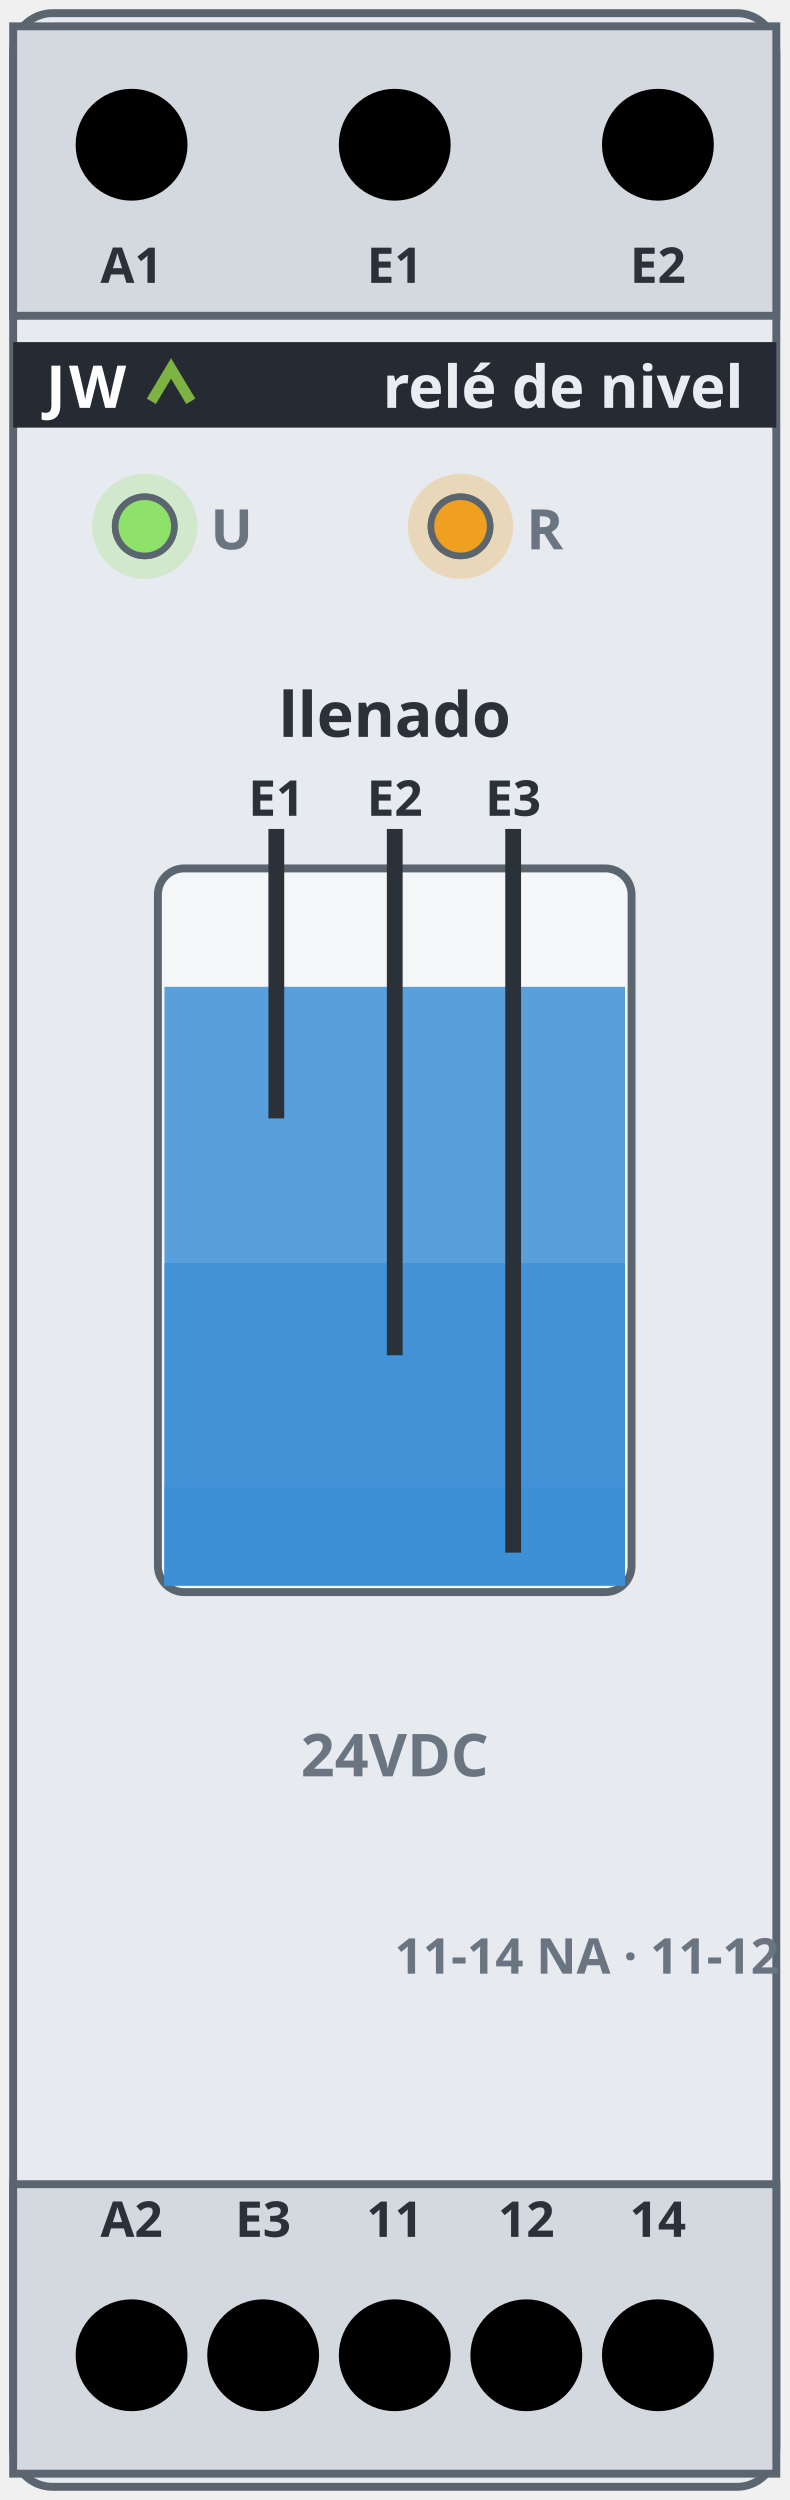
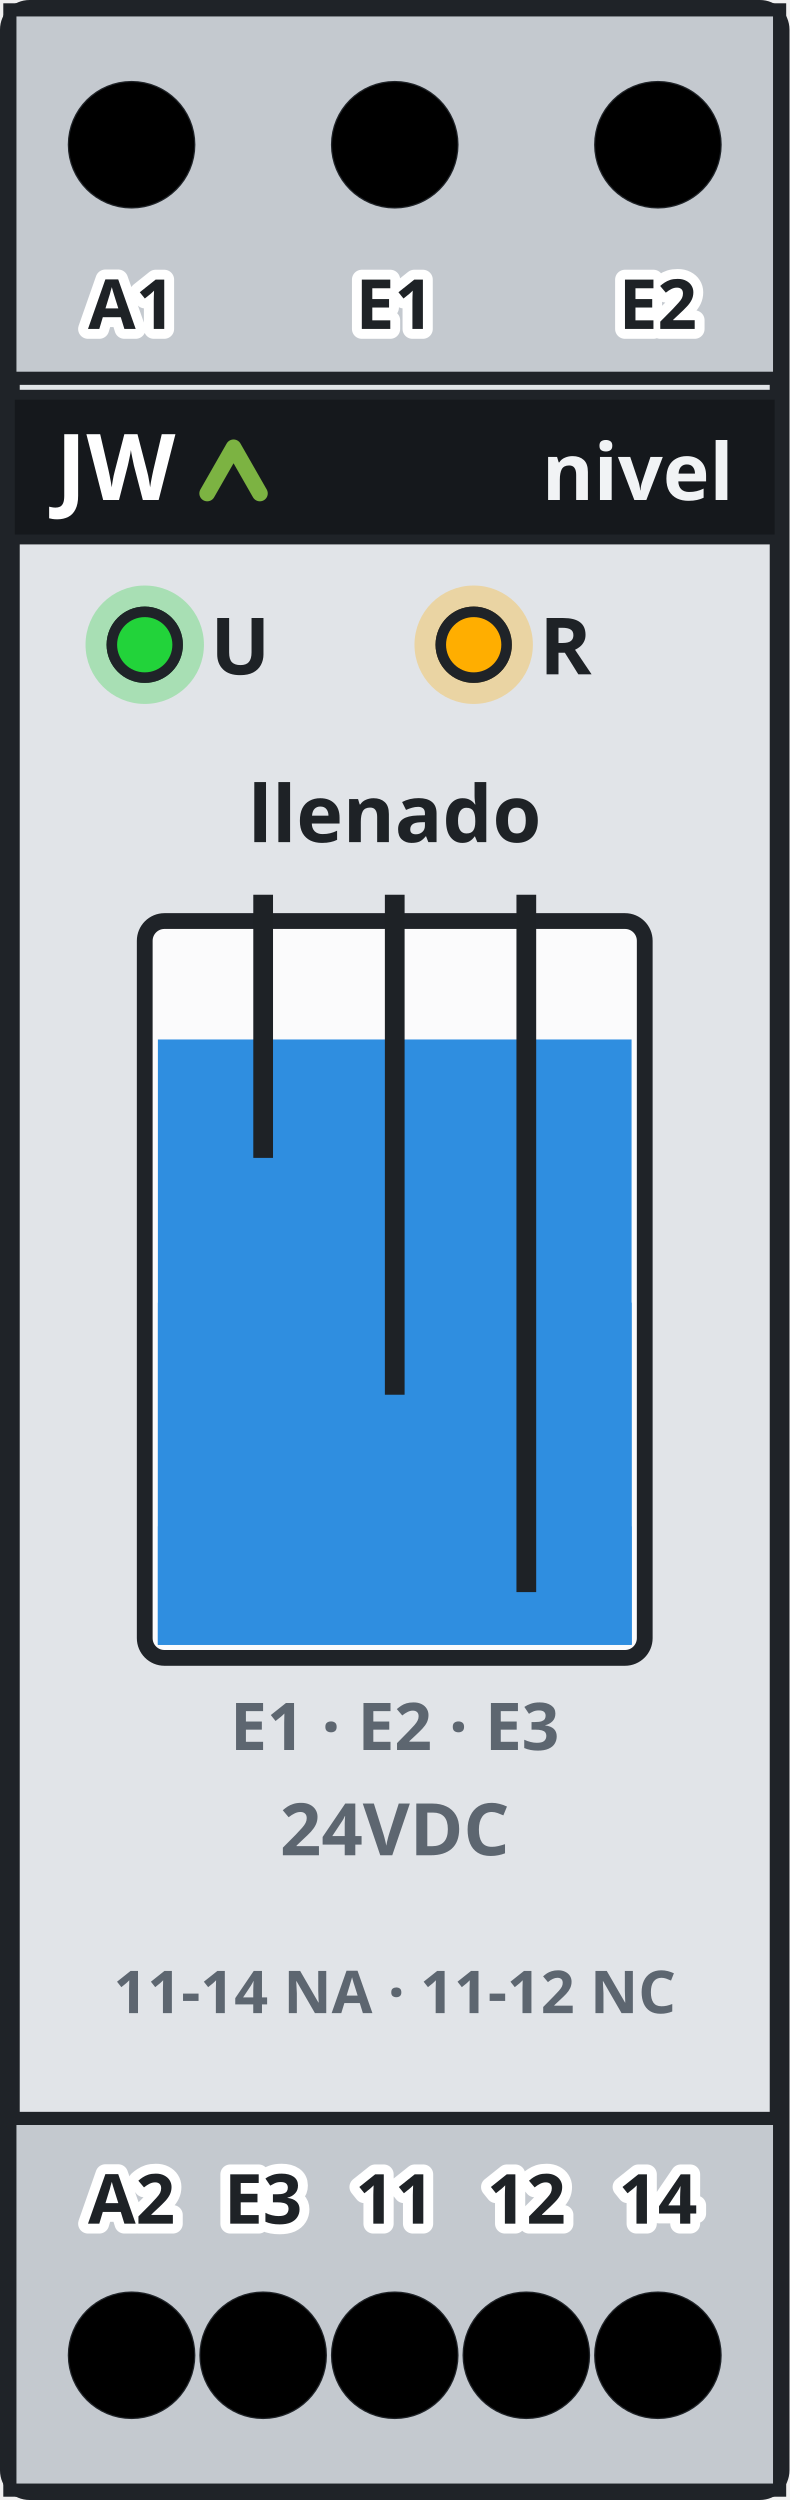
<svg xmlns="http://www.w3.org/2000/svg" viewBox="0 0 120 380" width="120" height="380" font-family="Segoe UI,Noto Sans,Arial,sans-serif">
-   <rect x="2" y="2" width="116" height="376" rx="6" fill="#e7eaee" stroke="#5b6570" stroke-width="1.2" />
-   <rect x="2" y="4" width="116" height="44" fill="#d4d9df" stroke="#5b6570" stroke-width="1.2" />
-   <rect x="2" y="332" width="116" height="44" fill="#d4d9df" stroke="#5b6570" stroke-width="1.2" />
-   <circle cx="20" cy="22" r="7.5" fill="#f4f6f8" stroke="#5b6570" stroke-width="1.2" />
-   <circle cx="20" cy="22" r="5.3" fill="none" stroke="#c9cfd6" stroke-width="1" />
-   <path d="M16.25 22h7.5 M20 18.25v7.5" fill="none" stroke="#39414b" stroke-width="1.8" stroke-linecap="round" />
-   <circle class="jw-term" data-term="A1" cx="20" cy="22" r="8.5" />
-   <text x="20" y="43" font-size="7.5" font-weight="700" fill="#2b3138" text-anchor="middle">A1</text>
-   <circle cx="60" cy="22" r="7.5" fill="#f4f6f8" stroke="#5b6570" stroke-width="1.2" />
-   <circle cx="60" cy="22" r="5.3" fill="none" stroke="#c9cfd6" stroke-width="1" />
-   <path d="M56.25 22h7.5 M60 18.25v7.5" fill="none" stroke="#39414b" stroke-width="1.8" stroke-linecap="round" />
-   <circle class="jw-term" data-term="E1" cx="60" cy="22" r="8.5" />
-   <text x="60" y="43" font-size="7.5" font-weight="700" fill="#2b3138" text-anchor="middle">E1</text>
-   <circle cx="100" cy="22" r="7.5" fill="#f4f6f8" stroke="#5b6570" stroke-width="1.2" />
-   <circle cx="100" cy="22" r="5.3" fill="none" stroke="#c9cfd6" stroke-width="1" />
-   <path d="M96.25 22h7.5 M100 18.25v7.5" fill="none" stroke="#39414b" stroke-width="1.8" stroke-linecap="round" />
-   <circle class="jw-term" data-term="E2" cx="100" cy="22" r="8.5" />
-   <text x="100" y="43" font-size="7.5" font-weight="700" fill="#2b3138" text-anchor="middle">E2</text>
-   <circle cx="20" cy="358" r="7.5" fill="#f4f6f8" stroke="#5b6570" stroke-width="1.2" />
-   <circle cx="20" cy="358" r="5.3" fill="none" stroke="#c9cfd6" stroke-width="1" />
-   <path d="M16.25 358h7.5 M20 354.25v7.5" fill="none" stroke="#39414b" stroke-width="1.8" stroke-linecap="round" />
-   <circle class="jw-term" data-term="A2" cx="20" cy="358" r="8.5" />
-   <text x="20" y="340" font-size="7.5" font-weight="700" fill="#2b3138" text-anchor="middle">A2</text>
-   <circle cx="40" cy="358" r="7.5" fill="#f4f6f8" stroke="#5b6570" stroke-width="1.2" />
-   <circle cx="40" cy="358" r="5.3" fill="none" stroke="#c9cfd6" stroke-width="1" />
-   <path d="M36.25 358h7.5 M40 354.25v7.5" fill="none" stroke="#39414b" stroke-width="1.8" stroke-linecap="round" />
-   <circle class="jw-term" data-term="E3" cx="40" cy="358" r="8.5" />
-   <text x="40" y="340" font-size="7.5" font-weight="700" fill="#2b3138" text-anchor="middle">E3</text>
-   <circle cx="60" cy="358" r="7.5" fill="#f4f6f8" stroke="#5b6570" stroke-width="1.2" />
-   <circle cx="60" cy="358" r="5.3" fill="none" stroke="#c9cfd6" stroke-width="1" />
-   <path d="M56.25 358h7.5 M60 354.25v7.5" fill="none" stroke="#39414b" stroke-width="1.8" stroke-linecap="round" />
-   <circle class="jw-term" data-term="11" cx="60" cy="358" r="8.5" />
-   <text x="60" y="340" font-size="7.5" font-weight="700" fill="#2b3138" text-anchor="middle">11</text>
-   <circle cx="80" cy="358" r="7.5" fill="#f4f6f8" stroke="#5b6570" stroke-width="1.2" />
-   <circle cx="80" cy="358" r="5.3" fill="none" stroke="#c9cfd6" stroke-width="1" />
-   <path d="M76.25 358h7.5 M80 354.25v7.5" fill="none" stroke="#39414b" stroke-width="1.8" stroke-linecap="round" />
-   <circle class="jw-term" data-term="12" cx="80" cy="358" r="8.5" />
-   <text x="80" y="340" font-size="7.5" font-weight="700" fill="#2b3138" text-anchor="middle">12</text>
-   <circle cx="100" cy="358" r="7.5" fill="#f4f6f8" stroke="#5b6570" stroke-width="1.2" />
-   <circle cx="100" cy="358" r="5.3" fill="none" stroke="#c9cfd6" stroke-width="1" />
-   <path d="M96.25 358h7.5 M100 354.25v7.5" fill="none" stroke="#39414b" stroke-width="1.8" stroke-linecap="round" />
-   <circle class="jw-term" data-term="14" cx="100" cy="358" r="8.5" />
-   <text x="100" y="340" font-size="7.5" font-weight="700" fill="#2b3138" text-anchor="middle">14</text>
-   <rect x="2" y="52" width="116" height="13" fill="#262b33" />
-   <text x="7" y="62" font-size="9" font-weight="800" fill="#fff" text-anchor="start" letter-spacing=".5">JW</text>
-   <path d="M23 61 l3 -5 l3 5" fill="none" stroke="#7cb342" stroke-width="1.6" />
-   <text x="113" y="62" font-size="9" font-weight="700" fill="#e9edf1" text-anchor="end">relé de nivel</text>
-   <circle cx="22" cy="80" r="4.5" fill="#4a5058" stroke="#5b6570" stroke-width="1" />
+   <rect x="1.5" y="1.5" width="117" height="377" rx="3" fill="#e1e4e8" stroke="#1f2328" stroke-width="3" />
+   <rect x="1.5" y="1.5" width="117" height="56" fill="#c4c9cf" stroke="#1f2328" stroke-width="2" />
+   <rect x="1.5" y="322" width="117" height="56.5" fill="#c4c9cf" stroke="#1f2328" stroke-width="2" />
+   <circle cx="20" cy="22" r="8.5" fill="#fbfbfc" stroke="#1f2328" stroke-width="2.4" />
+   <circle cx="20" cy="22" r="5.3" fill="none" stroke="#a3aab2" stroke-width="1.2" />
+   <path d="M15.3 22h9.4 M20 17.3v9.4" fill="none" stroke="#2a2e33" stroke-width="3.4" stroke-linecap="round" />
+   <circle class="jw-term" data-term="A1" cx="20" cy="22" r="9.5" />
+   <text x="20" y="50" font-size="10.5" font-weight="800" fill="#1e2226" text-anchor="middle" stroke="#ffffff" stroke-width="3" paint-order="stroke" stroke-linejoin="round">A1</text>
+   <circle cx="60" cy="22" r="8.5" fill="#fbfbfc" stroke="#1f2328" stroke-width="2.4" />
+   <circle cx="60" cy="22" r="5.3" fill="none" stroke="#a3aab2" stroke-width="1.2" />
+   <path d="M55.3 22h9.4 M60 17.3v9.4" fill="none" stroke="#2a2e33" stroke-width="3.4" stroke-linecap="round" />
+   <circle class="jw-term" data-term="E1" cx="60" cy="22" r="9.5" />
+   <text x="60" y="50" font-size="10.5" font-weight="800" fill="#1e2226" text-anchor="middle" stroke="#ffffff" stroke-width="3" paint-order="stroke" stroke-linejoin="round">E1</text>
+   <circle cx="100" cy="22" r="8.5" fill="#fbfbfc" stroke="#1f2328" stroke-width="2.4" />
+   <circle cx="100" cy="22" r="5.3" fill="none" stroke="#a3aab2" stroke-width="1.2" />
+   <path d="M95.3 22h9.4 M100 17.3v9.4" fill="none" stroke="#2a2e33" stroke-width="3.4" stroke-linecap="round" />
+   <circle class="jw-term" data-term="E2" cx="100" cy="22" r="9.5" />
+   <text x="100" y="50" font-size="10.5" font-weight="800" fill="#1e2226" text-anchor="middle" stroke="#ffffff" stroke-width="3" paint-order="stroke" stroke-linejoin="round">E2</text>
+   <circle cx="20" cy="358" r="8.5" fill="#fbfbfc" stroke="#1f2328" stroke-width="2.4" />
+   <circle cx="20" cy="358" r="5.3" fill="none" stroke="#a3aab2" stroke-width="1.2" />
+   <path d="M15.3 358h9.4 M20 353.3v9.4" fill="none" stroke="#2a2e33" stroke-width="3.4" stroke-linecap="round" />
+   <circle class="jw-term" data-term="A2" cx="20" cy="358" r="9.5" data-side="b" />
+   <text x="20" y="338" font-size="10.5" font-weight="800" fill="#1e2226" text-anchor="middle" stroke="#ffffff" stroke-width="3" paint-order="stroke" stroke-linejoin="round">A2</text>
+   <circle cx="40" cy="358" r="8.5" fill="#fbfbfc" stroke="#1f2328" stroke-width="2.4" />
+   <circle cx="40" cy="358" r="5.3" fill="none" stroke="#a3aab2" stroke-width="1.2" />
+   <path d="M35.3 358h9.4 M40 353.3v9.4" fill="none" stroke="#2a2e33" stroke-width="3.4" stroke-linecap="round" />
+   <circle class="jw-term" data-term="E3" cx="40" cy="358" r="9.5" data-side="b" />
+   <text x="40" y="338" font-size="10.5" font-weight="800" fill="#1e2226" text-anchor="middle" stroke="#ffffff" stroke-width="3" paint-order="stroke" stroke-linejoin="round">E3</text>
+   <circle cx="60" cy="358" r="8.5" fill="#fbfbfc" stroke="#1f2328" stroke-width="2.4" />
+   <circle cx="60" cy="358" r="5.3" fill="none" stroke="#a3aab2" stroke-width="1.2" />
+   <path d="M55.3 358h9.4 M60 353.3v9.4" fill="none" stroke="#2a2e33" stroke-width="3.4" stroke-linecap="round" />
+   <circle class="jw-term" data-term="11" cx="60" cy="358" r="9.5" data-side="b" />
+   <text x="60" y="338" font-size="10.5" font-weight="800" fill="#1e2226" text-anchor="middle" stroke="#ffffff" stroke-width="3" paint-order="stroke" stroke-linejoin="round">11</text>
+   <circle cx="80" cy="358" r="8.5" fill="#fbfbfc" stroke="#1f2328" stroke-width="2.4" />
+   <circle cx="80" cy="358" r="5.3" fill="none" stroke="#a3aab2" stroke-width="1.2" />
+   <path d="M75.3 358h9.4 M80 353.3v9.4" fill="none" stroke="#2a2e33" stroke-width="3.4" stroke-linecap="round" />
+   <circle class="jw-term" data-term="12" cx="80" cy="358" r="9.5" data-side="b" />
+   <text x="80" y="338" font-size="10.5" font-weight="800" fill="#1e2226" text-anchor="middle" stroke="#ffffff" stroke-width="3" paint-order="stroke" stroke-linejoin="round">12</text>
+   <circle cx="100" cy="358" r="8.5" fill="#fbfbfc" stroke="#1f2328" stroke-width="2.4" />
+   <circle cx="100" cy="358" r="5.3" fill="none" stroke="#a3aab2" stroke-width="1.2" />
+   <path d="M95.3 358h9.4 M100 353.3v9.4" fill="none" stroke="#2a2e33" stroke-width="3.4" stroke-linecap="round" />
+   <circle class="jw-term" data-term="14" cx="100" cy="358" r="9.5" data-side="b" />
+   <text x="100" y="338" font-size="10.5" font-weight="800" fill="#1e2226" text-anchor="middle" stroke="#ffffff" stroke-width="3" paint-order="stroke" stroke-linejoin="round">14</text>
+   <rect x="1.5" y="60" width="117" height="22" fill="#15181c" stroke="#1f2328" stroke-width="1.5" />
+   <text x="8.5" y="76" font-size="14" font-weight="900" fill="#fff" text-anchor="start">JW</text>
+   <path d="M31.5 75 l4 -7 l4 7" fill="none" stroke="#7cb342" stroke-width="2.4" stroke-linecap="round" stroke-linejoin="round" />
+   <text x="111.5" y="76" font-size="12" font-weight="800" fill="#f1f3f5" text-anchor="end">nivel</text>
+   <circle cx="22" cy="98" r="5" fill="#3d434b" stroke="#1f2328" stroke-width="1.6" />
  <g data-show="out.energized">
-     <circle cx="22" cy="80" r="8.0" fill="#8ee26a" stroke="none" stroke-width="0" opacity=".25" />
-     <circle cx="22" cy="80" r="4.5" fill="#8ee26a" stroke="#5b6570" stroke-width="1" />
+     <circle cx="22" cy="98" r="9" fill="#22d33a" stroke="none" stroke-width="0" opacity=".3" />
+     <circle cx="22" cy="98" r="5" fill="#22d33a" stroke="#1f2328" stroke-width="1.6" />
  </g>
-   <text x="32" y="83.5" font-size="8.5" font-weight="700" fill="#6b7581" text-anchor="start">U</text>
-   <circle cx="70" cy="80" r="4.5" fill="#4a5058" stroke="#5b6570" stroke-width="1" />
+   <text x="32" y="102.5" font-size="12" font-weight="900" fill="#1e2226" text-anchor="start">U</text>
+   <circle cx="72" cy="98" r="5" fill="#3d434b" stroke="#1f2328" stroke-width="1.6" />
  <g data-show="out.closed">
-     <circle cx="70" cy="80" r="8.0" fill="#f0a020" stroke="none" stroke-width="0" opacity=".25" />
-     <circle cx="70" cy="80" r="4.5" fill="#f0a020" stroke="#5b6570" stroke-width="1" />
+     <circle cx="72" cy="98" r="9" fill="#ffae00" stroke="none" stroke-width="0" opacity=".3" />
+     <circle cx="72" cy="98" r="5" fill="#ffae00" stroke="#1f2328" stroke-width="1.6" />
  </g>
-   <text x="80" y="83.5" font-size="8.5" font-weight="700" fill="#6b7581" text-anchor="start">R</text>
-   <text x="60" y="112" font-size="9.5" font-weight="700" fill="#2b3138" text-anchor="middle" data-text="param.modo">llenado</text>
-   <rect x="24" y="132" width="72" height="110" rx="4" fill="#f4f6f8" stroke="#5b6570" stroke-width="1.2" />
+   <text x="82" y="102.5" font-size="12" font-weight="900" fill="#1e2226" text-anchor="start">R</text>
+   <text x="60" y="128" font-size="12" font-weight="900" fill="#1e2226" text-anchor="middle" data-text="param.modo">llenado</text>
+   <rect x="22" y="140" width="76" height="112" rx="3" fill="#fbfbfc" stroke="#1f2328" stroke-width="2.4" />
+   <text x="60" y="266" font-size="10" font-weight="800" fill="#5d6670" text-anchor="middle">E1 · E2 · E3</text>
  <g data-show="out.nivel=alto">
-     <rect x="25" y="150" width="70" height="91" fill="#3d8fd6" stroke="none" stroke-width="0" opacity=".85" />
+     <rect x="24" y="158" width="72" height="92" fill="#2f8ee0" stroke="none" stroke-width="0" />
  </g>
  <g data-show="out.nivel=medio">
-     <rect x="25" y="192" width="70" height="49" fill="#3d8fd6" stroke="none" stroke-width="0" opacity=".85" />
+     <rect x="24" y="198" width="72" height="52" fill="#2f8ee0" stroke="none" stroke-width="0" />
  </g>
  <g data-show="out.nivel=bajo">
-     <rect x="25" y="226" width="70" height="15" fill="#3d8fd6" stroke="none" stroke-width="0" opacity=".85" />
+     <rect x="24" y="232" width="72" height="18" fill="#2f8ee0" stroke="none" stroke-width="0" />
  </g>
-   <path d="M42 126 V170" fill="none" stroke="#2b3138" stroke-width="2.4" />
-   <text x="42" y="124" font-size="7.5" font-weight="700" fill="#2b3138" text-anchor="middle">E1</text>
-   <path d="M60 126 V206" fill="none" stroke="#2b3138" stroke-width="2.4" />
-   <text x="60" y="124" font-size="7.5" font-weight="700" fill="#2b3138" text-anchor="middle">E2</text>
-   <path d="M78 126 V236" fill="none" stroke="#2b3138" stroke-width="2.4" />
-   <text x="78" y="124" font-size="7.5" font-weight="700" fill="#2b3138" text-anchor="middle">E3</text>
-   <text x="60" y="270" font-size="9" font-weight="700" fill="#6b7581" text-anchor="middle" data-text="param.coil">24VDC</text>
-   <text x="60" y="300" font-size="7.5" font-weight="700" fill="#6b7581" text-anchor="600">11-14 NA · 11-12 NC</text>
+   <path d="M40 136 V176" fill="none" stroke="#1e2226" stroke-width="3" />
+   <path d="M60 136 V212" fill="none" stroke="#1e2226" stroke-width="3" />
+   <path d="M80 136 V242" fill="none" stroke="#1e2226" stroke-width="3" />
+   <text x="60" y="282" font-size="11" font-weight="800" fill="#5d6670" text-anchor="middle" data-text="param.coil">24VDC</text>
+   <text x="60" y="306" font-size="9" font-weight="800" fill="#5d6670" text-anchor="middle">11-14 NA · 11-12 NC</text>
</svg>
